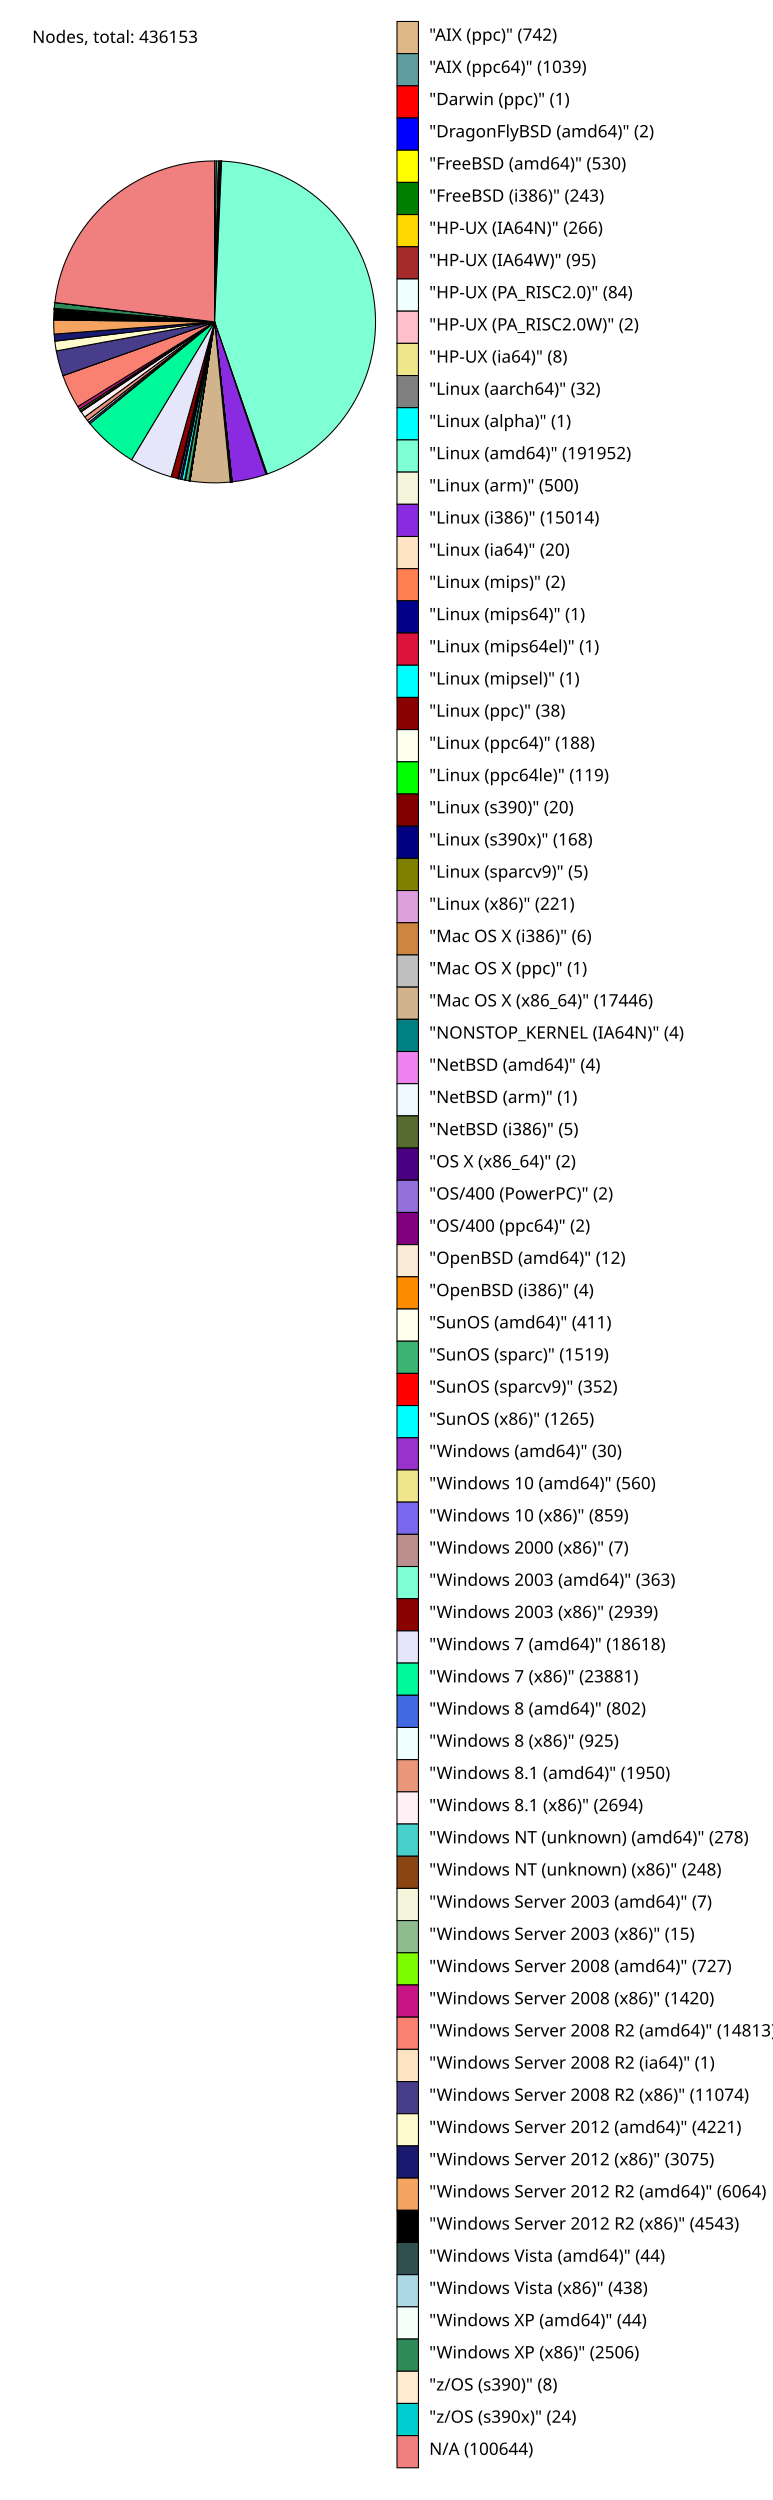
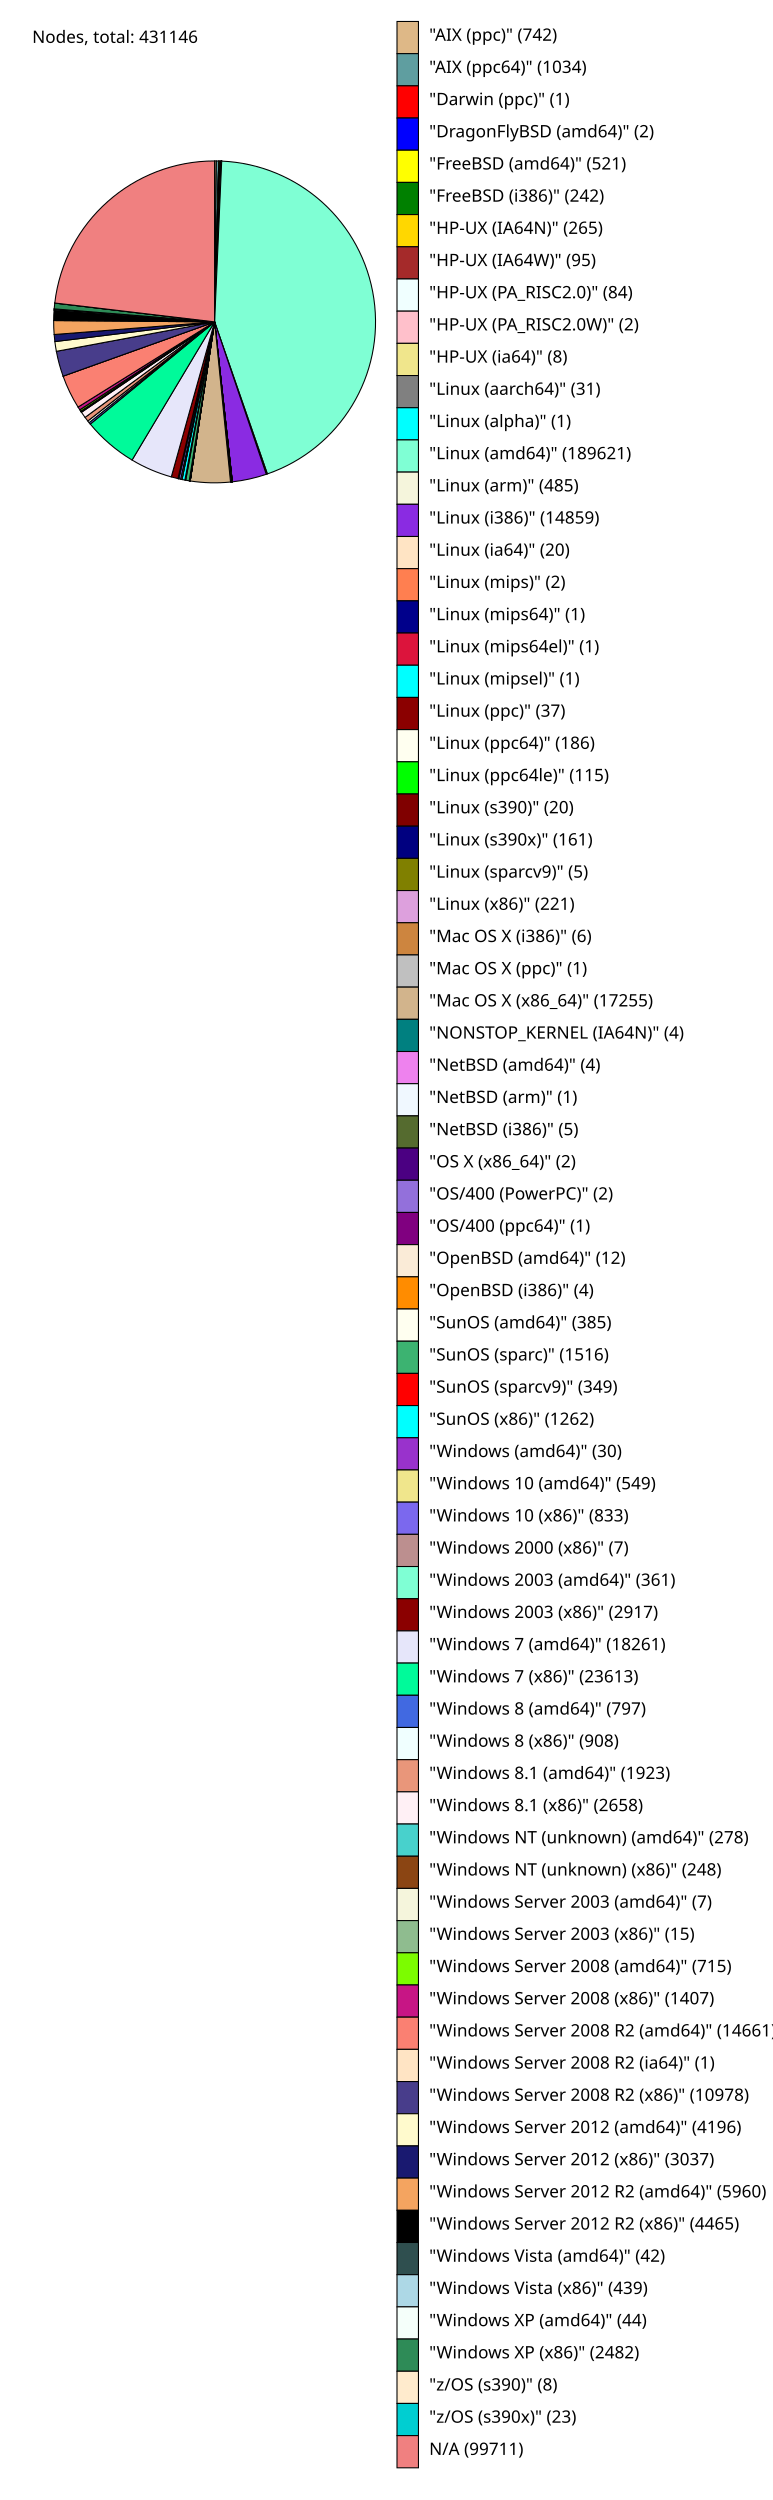
<svg xmlns="http://www.w3.org/2000/svg" version="1.1" preserveAspectRatio="xMidYMid meet" viewBox="0 0 720 2330">
-   <text x="30" y="40" font-family="sans-serif" font-size="16">Nodes, total: 436153</text>
-   <path d="M 200,300 L 200.0,150.0 A 150,150 0 0 1 201.603,150.009 Z" fill="BurlyWood" stroke="black" stroke-width="1" />
+   <text x="30" y="40" font-family="sans-serif" font-size="16">Nodes, total: 431146</text>
+   <path d="M 200,300 L 200.0,150.0 A 150,150 0 0 1 201.622,150.009 Z" fill="BurlyWood" stroke="black" stroke-width="1" />
  <rect x="370" y="20" width="20" height="30" fill="BurlyWood" stroke="black" stroke-width="1" />
  <text x="400" y="38" font-family="sans-serif" font-size="16">"AIX (ppc)" (742)</text>
-   <path d="M 200,300 L 201.603,150.009 A 150,150 0 0 1 203.848,150.049 Z" fill="CadetBlue" stroke="black" stroke-width="1" />
+   <path d="M 200,300 L 201.622,150.009 A 150,150 0 0 1 203.882,150.05 Z" fill="CadetBlue" stroke="black" stroke-width="1" />
  <rect x="370" y="50" width="20" height="30" fill="CadetBlue" stroke="black" stroke-width="1" />
-   <text x="400" y="68" font-family="sans-serif" font-size="16">"AIX (ppc64)" (1039)</text>
-   <path d="M 200,300 L 203.848,150.049 A 150,150 0 0 1 203.85,150.049 Z" fill="red" stroke="black" stroke-width="1" />
+   <text x="400" y="68" font-family="sans-serif" font-size="16">"AIX (ppc64)" (1034)</text>
+   <path d="M 200,300 L 203.882,150.05 A 150,150 0 0 1 203.884,150.05 Z" fill="red" stroke="black" stroke-width="1" />
  <rect x="370" y="80" width="20" height="30" fill="red" stroke="black" stroke-width="1" />
  <text x="400" y="98" font-family="sans-serif" font-size="16">"Darwin (ppc)" (1)</text>
-   <path d="M 200,300 L 203.85,150.049 A 150,150 0 0 1 203.855,150.05 Z" fill="blue" stroke="black" stroke-width="1" />
+   <path d="M 200,300 L 203.884,150.05 A 150,150 0 0 1 203.888,150.05 Z" fill="blue" stroke="black" stroke-width="1" />
  <rect x="370" y="110" width="20" height="30" fill="blue" stroke="black" stroke-width="1" />
  <text x="400" y="128" font-family="sans-serif" font-size="16">"DragonFlyBSD (amd64)" (2)</text>
-   <path d="M 200,300 L 203.855,150.05 A 150,150 0 0 1 204.999,150.083 Z" fill="yellow" stroke="black" stroke-width="1" />
+   <path d="M 200,300 L 203.888,150.05 A 150,150 0 0 1 205.027,150.084 Z" fill="yellow" stroke="black" stroke-width="1" />
  <rect x="370" y="140" width="20" height="30" fill="yellow" stroke="black" stroke-width="1" />
-   <text x="400" y="158" font-family="sans-serif" font-size="16">"FreeBSD (amd64)" (530)</text>
-   <path d="M 200,300 L 204.999,150.083 A 150,150 0 0 1 205.524,150.102 Z" fill="green" stroke="black" stroke-width="1" />
+   <text x="400" y="158" font-family="sans-serif" font-size="16">"FreeBSD (amd64)" (521)</text>
+   <path d="M 200,300 L 205.027,150.084 A 150,150 0 0 1 205.555,150.103 Z" fill="green" stroke="black" stroke-width="1" />
  <rect x="370" y="170" width="20" height="30" fill="green" stroke="black" stroke-width="1" />
-   <text x="400" y="188" font-family="sans-serif" font-size="16">"FreeBSD (i386)" (243)</text>
-   <path d="M 200,300 L 205.524,150.102 A 150,150 0 0 1 206.099,150.124 Z" fill="gold" stroke="black" stroke-width="1" />
+   <text x="400" y="188" font-family="sans-serif" font-size="16">"FreeBSD (i386)" (242)</text>
+   <path d="M 200,300 L 205.555,150.103 A 150,150 0 0 1 206.134,150.125 Z" fill="gold" stroke="black" stroke-width="1" />
  <rect x="370" y="200" width="20" height="30" fill="gold" stroke="black" stroke-width="1" />
-   <text x="400" y="218" font-family="sans-serif" font-size="16">"HP-UX (IA64N)" (266)</text>
-   <path d="M 200,300 L 206.099,150.124 A 150,150 0 0 1 206.304,150.133 Z" fill="brown" stroke="black" stroke-width="1" />
+   <text x="400" y="218" font-family="sans-serif" font-size="16">"HP-UX (IA64N)" (265)</text>
+   <path d="M 200,300 L 206.134,150.125 A 150,150 0 0 1 206.342,150.134 Z" fill="brown" stroke="black" stroke-width="1" />
  <rect x="370" y="230" width="20" height="30" fill="brown" stroke="black" stroke-width="1" />
  <text x="400" y="248" font-family="sans-serif" font-size="16">"HP-UX (IA64W)" (95)</text>
-   <path d="M 200,300 L 206.304,150.133 A 150,150 0 0 1 206.485,150.14 Z" fill="Azure" stroke="black" stroke-width="1" />
+   <path d="M 200,300 L 206.342,150.134 A 150,150 0 0 1 206.525,150.142 Z" fill="Azure" stroke="black" stroke-width="1" />
  <rect x="370" y="260" width="20" height="30" fill="Azure" stroke="black" stroke-width="1" />
  <text x="400" y="278" font-family="sans-serif" font-size="16">"HP-UX (PA_RISC2.0)" (84)</text>
-   <path d="M 200,300 L 206.485,150.14 A 150,150 0 0 1 206.489,150.14 Z" fill="pink" stroke="black" stroke-width="1" />
+   <path d="M 200,300 L 206.525,150.142 A 150,150 0 0 1 206.53,150.142 Z" fill="pink" stroke="black" stroke-width="1" />
  <rect x="370" y="290" width="20" height="30" fill="pink" stroke="black" stroke-width="1" />
  <text x="400" y="308" font-family="sans-serif" font-size="16">"HP-UX (PA_RISC2.0W)" (2)</text>
-   <path d="M 200,300 L 206.489,150.14 A 150,150 0 0 1 206.507,150.141 Z" fill="khaki" stroke="black" stroke-width="1" />
+   <path d="M 200,300 L 206.53,150.142 A 150,150 0 0 1 206.547,150.143 Z" fill="khaki" stroke="black" stroke-width="1" />
  <rect x="370" y="320" width="20" height="30" fill="khaki" stroke="black" stroke-width="1" />
  <text x="400" y="338" font-family="sans-serif" font-size="16">"HP-UX (ia64)" (8)</text>
-   <path d="M 200,300 L 206.507,150.141 A 150,150 0 0 1 206.576,150.144 Z" fill="gray" stroke="black" stroke-width="1" />
+   <path d="M 200,300 L 206.547,150.143 A 150,150 0 0 1 206.615,150.146 Z" fill="gray" stroke="black" stroke-width="1" />
  <rect x="370" y="350" width="20" height="30" fill="gray" stroke="black" stroke-width="1" />
-   <text x="400" y="368" font-family="sans-serif" font-size="16">"Linux (aarch64)" (32)</text>
-   <path d="M 200,300 L 206.576,150.144 A 150,150 0 0 1 206.578,150.144 Z" fill="Aqua" stroke="black" stroke-width="1" />
+   <text x="400" y="368" font-family="sans-serif" font-size="16">"Linux (aarch64)" (31)</text>
+   <path d="M 200,300 L 206.615,150.146 A 150,150 0 0 1 206.617,150.146 Z" fill="Aqua" stroke="black" stroke-width="1" />
  <rect x="370" y="380" width="20" height="30" fill="Aqua" stroke="black" stroke-width="1" />
  <text x="400" y="398" font-family="sans-serif" font-size="16">"Linux (alpha)" (1)</text>
-   <path d="M 200,300 L 206.578,150.144 A 150,150 0 0 1 248.958,441.785 Z" fill="Aquamarine" stroke="black" stroke-width="1" />
+   <path d="M 200,300 L 206.617,150.146 A 150,150 0 0 1 249.185,441.707 Z" fill="Aquamarine" stroke="black" stroke-width="1" />
  <rect x="370" y="410" width="20" height="30" fill="Aquamarine" stroke="black" stroke-width="1" />
-   <text x="400" y="428" font-family="sans-serif" font-size="16">"Linux (amd64)" (191952)</text>
-   <path d="M 200,300 L 248.958,441.785 A 150,150 0 0 1 247.936,442.134 Z" fill="beige" stroke="black" stroke-width="1" />
+   <text x="400" y="428" font-family="sans-serif" font-size="16">"Linux (amd64)" (189621)</text>
+   <path d="M 200,300 L 249.185,441.707 A 150,150 0 0 1 248.182,442.051 Z" fill="beige" stroke="black" stroke-width="1" />
  <rect x="370" y="440" width="20" height="30" fill="beige" stroke="black" stroke-width="1" />
-   <text x="400" y="458" font-family="sans-serif" font-size="16">"Linux (arm)" (500)</text>
-   <path d="M 200,300 L 247.936,442.134 A 150,150 0 0 1 216.316,449.11 Z" fill="blueviolet" stroke="black" stroke-width="1" />
+   <text x="400" y="458" font-family="sans-serif" font-size="16">"Linux (arm)" (485)</text>
+   <path d="M 200,300 L 248.182,442.051 A 150,150 0 0 1 216.536,449.086 Z" fill="blueviolet" stroke="black" stroke-width="1" />
  <rect x="370" y="470" width="20" height="30" fill="blueviolet" stroke="black" stroke-width="1" />
-   <text x="400" y="488" font-family="sans-serif" font-size="16">"Linux (i386)" (15014)</text>
-   <path d="M 200,300 L 216.316,449.11 A 150,150 0 0 1 216.273,449.115 Z" fill="Bisque" stroke="black" stroke-width="1" />
+   <text x="400" y="488" font-family="sans-serif" font-size="16">"Linux (i386)" (14859)</text>
+   <path d="M 200,300 L 216.536,449.086 A 150,150 0 0 1 216.493,449.091 Z" fill="Bisque" stroke="black" stroke-width="1" />
  <rect x="370" y="500" width="20" height="30" fill="Bisque" stroke="black" stroke-width="1" />
  <text x="400" y="518" font-family="sans-serif" font-size="16">"Linux (ia64)" (20)</text>
-   <path d="M 200,300 L 216.273,449.115 A 150,150 0 0 1 216.269,449.115 Z" fill="coral" stroke="black" stroke-width="1" />
+   <path d="M 200,300 L 216.493,449.091 A 150,150 0 0 1 216.488,449.091 Z" fill="coral" stroke="black" stroke-width="1" />
  <rect x="370" y="530" width="20" height="30" fill="coral" stroke="black" stroke-width="1" />
  <text x="400" y="548" font-family="sans-serif" font-size="16">"Linux (mips)" (2)</text>
-   <path d="M 200,300 L 216.269,449.115 A 150,150 0 0 1 216.266,449.115 Z" fill="darkblue" stroke="black" stroke-width="1" />
+   <path d="M 200,300 L 216.488,449.091 A 150,150 0 0 1 216.486,449.091 Z" fill="darkblue" stroke="black" stroke-width="1" />
  <rect x="370" y="560" width="20" height="30" fill="darkblue" stroke="black" stroke-width="1" />
  <text x="400" y="578" font-family="sans-serif" font-size="16">"Linux (mips64)" (1)</text>
-   <path d="M 200,300 L 216.266,449.115 A 150,150 0 0 1 216.264,449.116 Z" fill="crimson" stroke="black" stroke-width="1" />
+   <path d="M 200,300 L 216.486,449.091 A 150,150 0 0 1 216.484,449.092 Z" fill="crimson" stroke="black" stroke-width="1" />
  <rect x="370" y="590" width="20" height="30" fill="crimson" stroke="black" stroke-width="1" />
  <text x="400" y="608" font-family="sans-serif" font-size="16">"Linux (mips64el)" (1)</text>
-   <path d="M 200,300 L 216.264,449.116 A 150,150 0 0 1 216.262,449.116 Z" fill="cyan" stroke="black" stroke-width="1" />
+   <path d="M 200,300 L 216.484,449.092 A 150,150 0 0 1 216.482,449.092 Z" fill="cyan" stroke="black" stroke-width="1" />
  <rect x="370" y="620" width="20" height="30" fill="cyan" stroke="black" stroke-width="1" />
  <text x="400" y="638" font-family="sans-serif" font-size="16">"Linux (mipsel)" (1)</text>
-   <path d="M 200,300 L 216.262,449.116 A 150,150 0 0 1 216.181,449.125 Z" fill="darkred" stroke="black" stroke-width="1" />
+   <path d="M 200,300 L 216.482,449.092 A 150,150 0 0 1 216.401,449.101 Z" fill="darkred" stroke="black" stroke-width="1" />
  <rect x="370" y="650" width="20" height="30" fill="darkred" stroke="black" stroke-width="1" />
-   <text x="400" y="668" font-family="sans-serif" font-size="16">"Linux (ppc)" (38)</text>
-   <path d="M 200,300 L 216.181,449.125 A 150,150 0 0 1 215.777,449.168 Z" fill="ivory" stroke="black" stroke-width="1" />
+   <text x="400" y="668" font-family="sans-serif" font-size="16">"Linux (ppc)" (37)</text>
+   <path d="M 200,300 L 216.401,449.101 A 150,150 0 0 1 215.997,449.145 Z" fill="ivory" stroke="black" stroke-width="1" />
  <rect x="370" y="680" width="20" height="30" fill="ivory" stroke="black" stroke-width="1" />
-   <text x="400" y="698" font-family="sans-serif" font-size="16">"Linux (ppc64)" (188)</text>
-   <path d="M 200,300 L 215.777,449.168 A 150,150 0 0 1 215.521,449.195 Z" fill="lime" stroke="black" stroke-width="1" />
+   <text x="400" y="698" font-family="sans-serif" font-size="16">"Linux (ppc64)" (186)</text>
+   <path d="M 200,300 L 215.997,449.145 A 150,150 0 0 1 215.747,449.171 Z" fill="lime" stroke="black" stroke-width="1" />
  <rect x="370" y="710" width="20" height="30" fill="lime" stroke="black" stroke-width="1" />
-   <text x="400" y="728" font-family="sans-serif" font-size="16">"Linux (ppc64le)" (119)</text>
-   <path d="M 200,300 L 215.521,449.195 A 150,150 0 0 1 215.478,449.199 Z" fill="maroon" stroke="black" stroke-width="1" />
+   <text x="400" y="728" font-family="sans-serif" font-size="16">"Linux (ppc64le)" (115)</text>
+   <path d="M 200,300 L 215.747,449.171 A 150,150 0 0 1 215.704,449.176 Z" fill="maroon" stroke="black" stroke-width="1" />
  <rect x="370" y="740" width="20" height="30" fill="maroon" stroke="black" stroke-width="1" />
  <text x="400" y="758" font-family="sans-serif" font-size="16">"Linux (s390)" (20)</text>
-   <path d="M 200,300 L 215.478,449.199 A 150,150 0 0 1 215.117,449.236 Z" fill="navy" stroke="black" stroke-width="1" />
+   <path d="M 200,300 L 215.704,449.176 A 150,150 0 0 1 215.354,449.212 Z" fill="navy" stroke="black" stroke-width="1" />
  <rect x="370" y="770" width="20" height="30" fill="navy" stroke="black" stroke-width="1" />
-   <text x="400" y="788" font-family="sans-serif" font-size="16">"Linux (s390x)" (168)</text>
-   <path d="M 200,300 L 215.117,449.236 A 150,150 0 0 1 215.106,449.237 Z" fill="olive" stroke="black" stroke-width="1" />
+   <text x="400" y="788" font-family="sans-serif" font-size="16">"Linux (s390x)" (161)</text>
+   <path d="M 200,300 L 215.354,449.212 A 150,150 0 0 1 215.343,449.213 Z" fill="olive" stroke="black" stroke-width="1" />
  <rect x="370" y="800" width="20" height="30" fill="olive" stroke="black" stroke-width="1" />
  <text x="400" y="818" font-family="sans-serif" font-size="16">"Linux (sparcv9)" (5)</text>
-   <path d="M 200,300 L 215.106,449.237 A 150,150 0 0 1 214.631,449.285 Z" fill="plum" stroke="black" stroke-width="1" />
+   <path d="M 200,300 L 215.343,449.213 A 150,150 0 0 1 214.862,449.262 Z" fill="plum" stroke="black" stroke-width="1" />
  <rect x="370" y="830" width="20" height="30" fill="plum" stroke="black" stroke-width="1" />
  <text x="400" y="848" font-family="sans-serif" font-size="16">"Linux (x86)" (221)</text>
-   <path d="M 200,300 L 214.631,449.285 A 150,150 0 0 1 214.618,449.286 Z" fill="peru" stroke="black" stroke-width="1" />
+   <path d="M 200,300 L 214.862,449.262 A 150,150 0 0 1 214.849,449.263 Z" fill="peru" stroke="black" stroke-width="1" />
  <rect x="370" y="860" width="20" height="30" fill="peru" stroke="black" stroke-width="1" />
  <text x="400" y="878" font-family="sans-serif" font-size="16">"Mac OS X (i386)" (6)</text>
-   <path d="M 200,300 L 214.618,449.286 A 150,150 0 0 1 214.616,449.286 Z" fill="silver" stroke="black" stroke-width="1" />
+   <path d="M 200,300 L 214.849,449.263 A 150,150 0 0 1 214.847,449.263 Z" fill="silver" stroke="black" stroke-width="1" />
  <rect x="370" y="890" width="20" height="30" fill="silver" stroke="black" stroke-width="1" />
  <text x="400" y="908" font-family="sans-serif" font-size="16">"Mac OS X (ppc)" (1)</text>
-   <path d="M 200,300 L 214.616,449.286 A 150,150 0 0 1 177.031,448.231 Z" fill="tan" stroke="black" stroke-width="1" />
+   <path d="M 200,300 L 214.847,449.263 A 150,150 0 0 1 177.24,448.263 Z" fill="tan" stroke="black" stroke-width="1" />
  <rect x="370" y="920" width="20" height="30" fill="tan" stroke="black" stroke-width="1" />
-   <text x="400" y="938" font-family="sans-serif" font-size="16">"Mac OS X (x86_64)" (17446)</text>
-   <path d="M 200,300 L 177.031,448.231 A 150,150 0 0 1 177.022,448.23 Z" fill="teal" stroke="black" stroke-width="1" />
+   <text x="400" y="938" font-family="sans-serif" font-size="16">"Mac OS X (x86_64)" (17255)</text>
+   <path d="M 200,300 L 177.24,448.263 A 150,150 0 0 1 177.232,448.262 Z" fill="teal" stroke="black" stroke-width="1" />
  <rect x="370" y="950" width="20" height="30" fill="teal" stroke="black" stroke-width="1" />
  <text x="400" y="968" font-family="sans-serif" font-size="16">"NONSTOP_KERNEL (IA64N)" (4)</text>
-   <path d="M 200,300 L 177.022,448.23 A 150,150 0 0 1 177.014,448.228 Z" fill="violet" stroke="black" stroke-width="1" />
+   <path d="M 200,300 L 177.232,448.262 A 150,150 0 0 1 177.223,448.261 Z" fill="violet" stroke="black" stroke-width="1" />
  <rect x="370" y="980" width="20" height="30" fill="violet" stroke="black" stroke-width="1" />
  <text x="400" y="998" font-family="sans-serif" font-size="16">"NetBSD (amd64)" (4)</text>
-   <path d="M 200,300 L 177.014,448.228 A 150,150 0 0 1 177.012,448.228 Z" fill="AliceBlue" stroke="black" stroke-width="1" />
+   <path d="M 200,300 L 177.223,448.261 A 150,150 0 0 1 177.221,448.26 Z" fill="AliceBlue" stroke="black" stroke-width="1" />
  <rect x="370" y="1010" width="20" height="30" fill="AliceBlue" stroke="black" stroke-width="1" />
  <text x="400" y="1028" font-family="sans-serif" font-size="16">"NetBSD (arm)" (1)</text>
-   <path d="M 200,300 L 177.012,448.228 A 150,150 0 0 1 177.001,448.226 Z" fill="DarkOliveGreen" stroke="black" stroke-width="1" />
+   <path d="M 200,300 L 177.221,448.26 A 150,150 0 0 1 177.21,448.259 Z" fill="DarkOliveGreen" stroke="black" stroke-width="1" />
  <rect x="370" y="1040" width="20" height="30" fill="DarkOliveGreen" stroke="black" stroke-width="1" />
  <text x="400" y="1058" font-family="sans-serif" font-size="16">"NetBSD (i386)" (5)</text>
-   <path d="M 200,300 L 177.001,448.226 A 150,150 0 0 1 176.997,448.226 Z" fill="Indigo" stroke="black" stroke-width="1" />
+   <path d="M 200,300 L 177.21,448.259 A 150,150 0 0 1 177.206,448.258 Z" fill="Indigo" stroke="black" stroke-width="1" />
  <rect x="370" y="1070" width="20" height="30" fill="Indigo" stroke="black" stroke-width="1" />
  <text x="400" y="1088" font-family="sans-serif" font-size="16">"OS X (x86_64)" (2)</text>
-   <path d="M 200,300 L 176.997,448.226 A 150,150 0 0 1 176.992,448.225 Z" fill="MediumPurple" stroke="black" stroke-width="1" />
+   <path d="M 200,300 L 177.206,448.258 A 150,150 0 0 1 177.201,448.257 Z" fill="MediumPurple" stroke="black" stroke-width="1" />
  <rect x="370" y="1100" width="20" height="30" fill="MediumPurple" stroke="black" stroke-width="1" />
  <text x="400" y="1118" font-family="sans-serif" font-size="16">"OS/400 (PowerPC)" (2)</text>
-   <path d="M 200,300 L 176.992,448.225 A 150,150 0 0 1 176.988,448.224 Z" fill="Purple" stroke="black" stroke-width="1" />
+   <path d="M 200,300 L 177.201,448.257 A 150,150 0 0 1 177.199,448.257 Z" fill="Purple" stroke="black" stroke-width="1" />
  <rect x="370" y="1130" width="20" height="30" fill="Purple" stroke="black" stroke-width="1" />
-   <text x="400" y="1148" font-family="sans-serif" font-size="16">"OS/400 (ppc64)" (2)</text>
-   <path d="M 200,300 L 176.988,448.224 A 150,150 0 0 1 176.962,448.22 Z" fill="AntiqueWhite" stroke="black" stroke-width="1" />
+   <text x="400" y="1148" font-family="sans-serif" font-size="16">"OS/400 (ppc64)" (1)</text>
+   <path d="M 200,300 L 177.199,448.257 A 150,150 0 0 1 177.173,448.253 Z" fill="AntiqueWhite" stroke="black" stroke-width="1" />
  <rect x="370" y="1160" width="20" height="30" fill="AntiqueWhite" stroke="black" stroke-width="1" />
  <text x="400" y="1178" font-family="sans-serif" font-size="16">"OpenBSD (amd64)" (12)</text>
-   <path d="M 200,300 L 176.962,448.22 A 150,150 0 0 1 176.954,448.219 Z" fill="DarkOrange" stroke="black" stroke-width="1" />
+   <path d="M 200,300 L 177.173,448.253 A 150,150 0 0 1 177.165,448.252 Z" fill="DarkOrange" stroke="black" stroke-width="1" />
  <rect x="370" y="1190" width="20" height="30" fill="DarkOrange" stroke="black" stroke-width="1" />
  <text x="400" y="1208" font-family="sans-serif" font-size="16">"OpenBSD (i386)" (4)</text>
-   <path d="M 200,300 L 176.954,448.219 A 150,150 0 0 1 176.077,448.08 Z" fill="Ivory" stroke="black" stroke-width="1" />
+   <path d="M 200,300 L 177.165,448.252 A 150,150 0 0 1 176.333,448.121 Z" fill="Ivory" stroke="black" stroke-width="1" />
  <rect x="370" y="1220" width="20" height="30" fill="Ivory" stroke="black" stroke-width="1" />
-   <text x="400" y="1238" font-family="sans-serif" font-size="16">"SunOS (amd64)" (411)</text>
-   <path d="M 200,300 L 176.077,448.08 A 150,150 0 0 1 172.842,447.521 Z" fill="MediumSeaGreen" stroke="black" stroke-width="1" />
+   <text x="400" y="1238" font-family="sans-serif" font-size="16">"SunOS (amd64)" (385)</text>
+   <path d="M 200,300 L 176.333,448.121 A 150,150 0 0 1 173.067,447.562 Z" fill="MediumSeaGreen" stroke="black" stroke-width="1" />
  <rect x="370" y="1250" width="20" height="30" fill="MediumSeaGreen" stroke="black" stroke-width="1" />
-   <text x="400" y="1268" font-family="sans-serif" font-size="16">"SunOS (sparc)" (1519)</text>
-   <path d="M 200,300 L 172.842,447.521 A 150,150 0 0 1 172.095,447.381 Z" fill="Red" stroke="black" stroke-width="1" />
+   <text x="400" y="1268" font-family="sans-serif" font-size="16">"SunOS (sparc)" (1516)</text>
+   <path d="M 200,300 L 173.067,447.562 A 150,150 0 0 1 172.317,447.423 Z" fill="Red" stroke="black" stroke-width="1" />
  <rect x="370" y="1280" width="20" height="30" fill="Red" stroke="black" stroke-width="1" />
-   <text x="400" y="1298" font-family="sans-serif" font-size="16">"SunOS (sparcv9)" (352)</text>
-   <path d="M 200,300 L 172.095,447.381 A 150,150 0 0 1 169.414,446.848 Z" fill="Aqua" stroke="black" stroke-width="1" />
+   <text x="400" y="1298" font-family="sans-serif" font-size="16">"SunOS (sparcv9)" (349)</text>
+   <path d="M 200,300 L 172.317,447.423 A 150,150 0 0 1 169.61,446.889 Z" fill="Aqua" stroke="black" stroke-width="1" />
  <rect x="370" y="1310" width="20" height="30" fill="Aqua" stroke="black" stroke-width="1" />
-   <text x="400" y="1328" font-family="sans-serif" font-size="16">"SunOS (x86)" (1265)</text>
-   <path d="M 200,300 L 169.414,446.848 A 150,150 0 0 1 169.35,446.835 Z" fill="DarkOrchid" stroke="black" stroke-width="1" />
+   <text x="400" y="1328" font-family="sans-serif" font-size="16">"SunOS (x86)" (1262)</text>
+   <path d="M 200,300 L 169.61,446.889 A 150,150 0 0 1 169.546,446.876 Z" fill="DarkOrchid" stroke="black" stroke-width="1" />
  <rect x="370" y="1340" width="20" height="30" fill="DarkOrchid" stroke="black" stroke-width="1" />
  <text x="400" y="1358" font-family="sans-serif" font-size="16">"Windows (amd64)" (30)</text>
-   <path d="M 200,300 L 169.35,446.835 A 150,150 0 0 1 168.167,446.583 Z" fill="Khaki" stroke="black" stroke-width="1" />
+   <path d="M 200,300 L 169.546,446.876 A 150,150 0 0 1 168.372,446.628 Z" fill="Khaki" stroke="black" stroke-width="1" />
  <rect x="370" y="1370" width="20" height="30" fill="Khaki" stroke="black" stroke-width="1" />
-   <text x="400" y="1388" font-family="sans-serif" font-size="16">"Windows 10 (amd64)" (560)</text>
-   <path d="M 200,300 L 168.167,446.583 A 150,150 0 0 1 166.355,446.178 Z" fill="MediumSlateBlue" stroke="black" stroke-width="1" />
+   <text x="400" y="1388" font-family="sans-serif" font-size="16">"Windows 10 (amd64)" (549)</text>
+   <path d="M 200,300 L 168.372,446.628 A 150,150 0 0 1 166.594,446.233 Z" fill="MediumSlateBlue" stroke="black" stroke-width="1" />
  <rect x="370" y="1400" width="20" height="30" fill="MediumSlateBlue" stroke="black" stroke-width="1" />
-   <text x="400" y="1418" font-family="sans-serif" font-size="16">"Windows 10 (x86)" (859)</text>
-   <path d="M 200,300 L 166.355,446.178 A 150,150 0 0 1 166.34,446.175 Z" fill="RosyBrown" stroke="black" stroke-width="1" />
+   <text x="400" y="1418" font-family="sans-serif" font-size="16">"Windows 10 (x86)" (833)</text>
+   <path d="M 200,300 L 166.594,446.233 A 150,150 0 0 1 166.579,446.229 Z" fill="RosyBrown" stroke="black" stroke-width="1" />
  <rect x="370" y="1430" width="20" height="30" fill="RosyBrown" stroke="black" stroke-width="1" />
  <text x="400" y="1448" font-family="sans-serif" font-size="16">"Windows 2000 (x86)" (7)</text>
-   <path d="M 200,300 L 166.34,446.175 A 150,150 0 0 1 165.577,445.997 Z" fill="AquaMarine" stroke="black" stroke-width="1" />
+   <path d="M 200,300 L 166.579,446.229 A 150,150 0 0 1 165.811,446.052 Z" fill="AquaMarine" stroke="black" stroke-width="1" />
  <rect x="370" y="1460" width="20" height="30" fill="AquaMarine" stroke="black" stroke-width="1" />
-   <text x="400" y="1478" font-family="sans-serif" font-size="16">"Windows 2003 (amd64)" (363)</text>
-   <path d="M 200,300 L 165.577,445.997 A 150,150 0 0 1 159.428,444.409 Z" fill="DarkRed" stroke="black" stroke-width="1" />
+   <text x="400" y="1478" font-family="sans-serif" font-size="16">"Windows 2003 (amd64)" (361)</text>
+   <path d="M 200,300 L 165.811,446.052 A 150,150 0 0 1 159.635,444.467 Z" fill="DarkRed" stroke="black" stroke-width="1" />
  <rect x="370" y="1490" width="20" height="30" fill="DarkRed" stroke="black" stroke-width="1" />
-   <text x="400" y="1508" font-family="sans-serif" font-size="16">"Windows 2003 (x86)" (2939)</text>
-   <path d="M 200,300 L 159.428,444.409 A 150,150 0 0 1 122.609,428.494 Z" fill="Lavender" stroke="black" stroke-width="1" />
+   <text x="400" y="1508" font-family="sans-serif" font-size="16">"Windows 2003 (x86)" (2917)</text>
+   <path d="M 200,300 L 159.635,444.467 A 150,150 0 0 1 123.062,428.765 Z" fill="Lavender" stroke="black" stroke-width="1" />
  <rect x="370" y="1520" width="20" height="30" fill="Lavender" stroke="black" stroke-width="1" />
-   <text x="400" y="1538" font-family="sans-serif" font-size="16">"Windows 7 (amd64)" (18618)</text>
-   <path d="M 200,300 L 122.609,428.494 A 150,150 0 0 1 83.806,394.862 Z" fill="MediumSpringGreen" stroke="black" stroke-width="1" />
+   <text x="400" y="1538" font-family="sans-serif" font-size="16">"Windows 7 (amd64)" (18261)</text>
+   <path d="M 200,300 L 123.062,428.765 A 150,150 0 0 1 84.132,395.26 Z" fill="MediumSpringGreen" stroke="black" stroke-width="1" />
  <rect x="370" y="1550" width="20" height="30" fill="MediumSpringGreen" stroke="black" stroke-width="1" />
-   <text x="400" y="1568" font-family="sans-serif" font-size="16">"Windows 7 (x86)" (23881)</text>
-   <path d="M 200,300 L 83.806,394.862 A 150,150 0 0 1 82.717,393.513 Z" fill="RoyalBlue" stroke="black" stroke-width="1" />
+   <text x="400" y="1568" font-family="sans-serif" font-size="16">"Windows 7 (x86)" (23613)</text>
+   <path d="M 200,300 L 84.132,395.26 A 150,150 0 0 1 83.033,393.908 Z" fill="RoyalBlue" stroke="black" stroke-width="1" />
  <rect x="370" y="1580" width="20" height="30" fill="RoyalBlue" stroke="black" stroke-width="1" />
-   <text x="400" y="1598" font-family="sans-serif" font-size="16">"Windows 8 (amd64)" (802)</text>
-   <path d="M 200,300 L 82.717,393.513 A 150,150 0 0 1 81.482,391.942 Z" fill="Azure" stroke="black" stroke-width="1" />
+   <text x="400" y="1598" font-family="sans-serif" font-size="16">"Windows 8 (amd64)" (797)</text>
+   <path d="M 200,300 L 83.033,393.908 A 150,150 0 0 1 81.801,392.352 Z" fill="Azure" stroke="black" stroke-width="1" />
  <rect x="370" y="1610" width="20" height="30" fill="Azure" stroke="black" stroke-width="1" />
-   <text x="400" y="1628" font-family="sans-serif" font-size="16">"Windows 8 (x86)" (925)</text>
-   <path d="M 200,300 L 81.482,391.942 A 150,150 0 0 1 78.946,388.577 Z" fill="DarkSalmon" stroke="black" stroke-width="1" />
+   <text x="400" y="1628" font-family="sans-serif" font-size="16">"Windows 8 (x86)" (908)</text>
+   <path d="M 200,300 L 81.801,392.352 A 150,150 0 0 1 79.259,389.004 Z" fill="DarkSalmon" stroke="black" stroke-width="1" />
  <rect x="370" y="1640" width="20" height="30" fill="DarkSalmon" stroke="black" stroke-width="1" />
-   <text x="400" y="1658" font-family="sans-serif" font-size="16">"Windows 8.1 (amd64)" (1950)</text>
-   <path d="M 200,300 L 78.946,388.577 A 150,150 0 0 1 75.6,383.814 Z" fill="LavenderBlush" stroke="black" stroke-width="1" />
+   <text x="400" y="1658" font-family="sans-serif" font-size="16">"Windows 8.1 (amd64)" (1923)</text>
+   <path d="M 200,300 L 79.259,389.004 A 150,150 0 0 1 75.903,384.261 Z" fill="LavenderBlush" stroke="black" stroke-width="1" />
  <rect x="370" y="1670" width="20" height="30" fill="LavenderBlush" stroke="black" stroke-width="1" />
-   <text x="400" y="1688" font-family="sans-serif" font-size="16">"Windows 8.1 (x86)" (2694)</text>
-   <path d="M 200,300 L 75.6,383.814 A 150,150 0 0 1 75.266,383.315 Z" fill="MediumTurquoise" stroke="black" stroke-width="1" />
+   <text x="400" y="1688" font-family="sans-serif" font-size="16">"Windows 8.1 (x86)" (2658)</text>
+   <path d="M 200,300 L 75.903,384.261 A 150,150 0 0 1 75.563,383.758 Z" fill="MediumTurquoise" stroke="black" stroke-width="1" />
  <rect x="370" y="1700" width="20" height="30" fill="MediumTurquoise" stroke="black" stroke-width="1" />
  <text x="400" y="1718" font-family="sans-serif" font-size="16">"Windows NT (unknown) (amd64)" (278)</text>
-   <path d="M 200,300 L 75.266,383.315 A 150,150 0 0 1 74.969,382.869 Z" fill="SaddleBrown" stroke="black" stroke-width="1" />
+   <path d="M 200,300 L 75.563,383.758 A 150,150 0 0 1 75.261,383.307 Z" fill="SaddleBrown" stroke="black" stroke-width="1" />
  <rect x="370" y="1730" width="20" height="30" fill="SaddleBrown" stroke="black" stroke-width="1" />
  <text x="400" y="1748" font-family="sans-serif" font-size="16">"Windows NT (unknown) (x86)" (248)</text>
-   <path d="M 200,300 L 74.969,382.869 A 150,150 0 0 1 74.96,382.856 Z" fill="Beige" stroke="black" stroke-width="1" />
+   <path d="M 200,300 L 75.261,383.307 A 150,150 0 0 1 75.252,383.295 Z" fill="Beige" stroke="black" stroke-width="1" />
  <rect x="370" y="1760" width="20" height="30" fill="Beige" stroke="black" stroke-width="1" />
  <text x="400" y="1778" font-family="sans-serif" font-size="16">"Windows Server 2003 (amd64)" (7)</text>
-   <path d="M 200,300 L 74.96,382.856 A 150,150 0 0 1 74.943,382.829 Z" fill="DarkSeaGreen" stroke="black" stroke-width="1" />
+   <path d="M 200,300 L 75.252,383.295 A 150,150 0 0 1 75.234,383.267 Z" fill="DarkSeaGreen" stroke="black" stroke-width="1" />
  <rect x="370" y="1790" width="20" height="30" fill="DarkSeaGreen" stroke="black" stroke-width="1" />
  <text x="400" y="1808" font-family="sans-serif" font-size="16">"Windows Server 2003 (x86)" (15)</text>
-   <path d="M 200,300 L 74.943,382.829 A 150,150 0 0 1 74.082,381.515 Z" fill="LawnGreen" stroke="black" stroke-width="1" />
+   <path d="M 200,300 L 75.234,383.267 A 150,150 0 0 1 74.373,381.963 Z" fill="LawnGreen" stroke="black" stroke-width="1" />
  <rect x="370" y="1820" width="20" height="30" fill="LawnGreen" stroke="black" stroke-width="1" />
-   <text x="400" y="1838" font-family="sans-serif" font-size="16">"Windows Server 2008 (amd64)" (727)</text>
-   <path d="M 200,300 L 74.082,381.515 A 150,150 0 0 1 72.441,378.922 Z" fill="MediumVioletRed" stroke="black" stroke-width="1" />
+   <text x="400" y="1838" font-family="sans-serif" font-size="16">"Windows Server 2008 (amd64)" (715)</text>
+   <path d="M 200,300 L 74.373,381.963 A 150,150 0 0 1 72.719,379.37 Z" fill="MediumVioletRed" stroke="black" stroke-width="1" />
  <rect x="370" y="1850" width="20" height="30" fill="MediumVioletRed" stroke="black" stroke-width="1" />
-   <text x="400" y="1868" font-family="sans-serif" font-size="16">"Windows Server 2008 (x86)" (1420)</text>
-   <path d="M 200,300 L 72.441,378.922 A 150,150 0 0 1 58.62,350.117 Z" fill="Salmon" stroke="black" stroke-width="1" />
+   <text x="400" y="1868" font-family="sans-serif" font-size="16">"Windows Server 2008 (x86)" (1407)</text>
+   <path d="M 200,300 L 72.719,379.37 A 150,150 0 0 1 58.784,350.577 Z" fill="Salmon" stroke="black" stroke-width="1" />
  <rect x="370" y="1880" width="20" height="30" fill="Salmon" stroke="black" stroke-width="1" />
-   <text x="400" y="1898" font-family="sans-serif" font-size="16">"Windows Server 2008 R2 (amd64)" (14813)</text>
-   <path d="M 200,300 L 58.62,350.117 A 150,150 0 0 1 58.62,350.115 Z" fill="Bisque" stroke="black" stroke-width="1" />
+   <text x="400" y="1898" font-family="sans-serif" font-size="16">"Windows Server 2008 R2 (amd64)" (14661)</text>
+   <path d="M 200,300 L 58.784,350.577 A 150,150 0 0 1 58.783,350.575 Z" fill="Bisque" stroke="black" stroke-width="1" />
  <rect x="370" y="1910" width="20" height="30" fill="Bisque" stroke="black" stroke-width="1" />
  <text x="400" y="1928" font-family="sans-serif" font-size="16">"Windows Server 2008 R2 (ia64)" (1)</text>
-   <path d="M 200,300 L 58.62,350.115 A 150,150 0 0 1 52.454,327.02 Z" fill="DarkSlateBlue" stroke="black" stroke-width="1" />
+   <path d="M 200,300 L 58.783,350.575 A 150,150 0 0 1 52.53,327.433 Z" fill="DarkSlateBlue" stroke="black" stroke-width="1" />
  <rect x="370" y="1940" width="20" height="30" fill="DarkSlateBlue" stroke="black" stroke-width="1" />
-   <text x="400" y="1958" font-family="sans-serif" font-size="16">"Windows Server 2008 R2 (x86)" (11074)</text>
-   <path d="M 200,300 L 52.454,327.02 A 150,150 0 0 1 51.084,318.004 Z" fill="LemonChiffon" stroke="black" stroke-width="1" />
+   <text x="400" y="1958" font-family="sans-serif" font-size="16">"Windows Server 2008 R2 (x86)" (10978)</text>
+   <path d="M 200,300 L 52.53,327.433 A 150,150 0 0 1 51.129,318.37 Z" fill="LemonChiffon" stroke="black" stroke-width="1" />
  <rect x="370" y="1970" width="20" height="30" fill="LemonChiffon" stroke="black" stroke-width="1" />
-   <text x="400" y="1988" font-family="sans-serif" font-size="16">"Windows Server 2012 (amd64)" (4221)</text>
-   <path d="M 200,300 L 51.084,318.004 A 150,150 0 0 1 50.433,311.391 Z" fill="MidnightBlue" stroke="black" stroke-width="1" />
+   <text x="400" y="1988" font-family="sans-serif" font-size="16">"Windows Server 2012 (amd64)" (4196)</text>
+   <path d="M 200,300 L 51.129,318.37 A 150,150 0 0 1 50.462,311.765 Z" fill="MidnightBlue" stroke="black" stroke-width="1" />
  <rect x="370" y="2000" width="20" height="30" fill="MidnightBlue" stroke="black" stroke-width="1" />
-   <text x="400" y="2018" font-family="sans-serif" font-size="16">"Windows Server 2012 (x86)" (3075)</text>
-   <path d="M 200,300 L 50.433,311.391 A 150,150 0 0 1 50.01,298.299 Z" fill="SandyBrown" stroke="black" stroke-width="1" />
+   <text x="400" y="2018" font-family="sans-serif" font-size="16">"Windows Server 2012 (x86)" (3037)</text>
+   <path d="M 200,300 L 50.462,311.765 A 150,150 0 0 1 50.005,298.749 Z" fill="SandyBrown" stroke="black" stroke-width="1" />
  <rect x="370" y="2030" width="20" height="30" fill="SandyBrown" stroke="black" stroke-width="1" />
-   <text x="400" y="2048" font-family="sans-serif" font-size="16">"Windows Server 2012 R2 (amd64)" (6064)</text>
-   <path d="M 200,300 L 50.01,298.299 A 150,150 0 0 1 50.442,288.493 Z" fill="Black" stroke="black" stroke-width="1" />
+   <text x="400" y="2048" font-family="sans-serif" font-size="16">"Windows Server 2012 R2 (amd64)" (5960)</text>
+   <path d="M 200,300 L 50.005,298.749 A 150,150 0 0 1 50.404,288.998 Z" fill="Black" stroke="black" stroke-width="1" />
  <rect x="370" y="2060" width="20" height="30" fill="Black" stroke="black" stroke-width="1" />
-   <text x="400" y="2078" font-family="sans-serif" font-size="16">"Windows Server 2012 R2 (x86)" (4543)</text>
-   <path d="M 200,300 L 50.442,288.493 A 150,150 0 0 1 50.449,288.398 Z" fill="DarkSlateGray" stroke="black" stroke-width="1" />
+   <text x="400" y="2078" font-family="sans-serif" font-size="16">"Windows Server 2012 R2 (x86)" (4465)</text>
+   <path d="M 200,300 L 50.404,288.998 A 150,150 0 0 1 50.411,288.906 Z" fill="DarkSlateGray" stroke="black" stroke-width="1" />
  <rect x="370" y="2090" width="20" height="30" fill="DarkSlateGray" stroke="black" stroke-width="1" />
-   <text x="400" y="2108" font-family="sans-serif" font-size="16">"Windows Vista (amd64)" (44)</text>
-   <path d="M 200,300 L 50.449,288.398 A 150,150 0 0 1 50.526,287.455 Z" fill="LightBlue" stroke="black" stroke-width="1" />
+   <text x="400" y="2108" font-family="sans-serif" font-size="16">"Windows Vista (amd64)" (42)</text>
+   <path d="M 200,300 L 50.411,288.906 A 150,150 0 0 1 50.485,287.95 Z" fill="LightBlue" stroke="black" stroke-width="1" />
  <rect x="370" y="2120" width="20" height="30" fill="LightBlue" stroke="black" stroke-width="1" />
-   <text x="400" y="2138" font-family="sans-serif" font-size="16">"Windows Vista (x86)" (438)</text>
-   <path d="M 200,300 L 50.526,287.455 A 150,150 0 0 1 50.533,287.36 Z" fill="MintCream" stroke="black" stroke-width="1" />
+   <text x="400" y="2138" font-family="sans-serif" font-size="16">"Windows Vista (x86)" (439)</text>
+   <path d="M 200,300 L 50.485,287.95 A 150,150 0 0 1 50.493,287.854 Z" fill="MintCream" stroke="black" stroke-width="1" />
  <rect x="370" y="2150" width="20" height="30" fill="MintCream" stroke="black" stroke-width="1" />
  <text x="400" y="2168" font-family="sans-serif" font-size="16">"Windows XP (amd64)" (44)</text>
-   <path d="M 200,300 L 50.533,287.36 A 150,150 0 0 1 51.087,281.974 Z" fill="SeaGreen" stroke="black" stroke-width="1" />
+   <path d="M 200,300 L 50.493,287.854 A 150,150 0 0 1 51.03,282.455 Z" fill="SeaGreen" stroke="black" stroke-width="1" />
  <rect x="370" y="2180" width="20" height="30" fill="SeaGreen" stroke="black" stroke-width="1" />
-   <text x="400" y="2198" font-family="sans-serif" font-size="16">"Windows XP (x86)" (2506)</text>
-   <path d="M 200,300 L 51.087,281.974 A 150,150 0 0 1 51.089,281.957 Z" fill="BlanchedAlmond" stroke="black" stroke-width="1" />
+   <text x="400" y="2198" font-family="sans-serif" font-size="16">"Windows XP (x86)" (2482)</text>
+   <path d="M 200,300 L 51.03,282.455 A 150,150 0 0 1 51.032,282.438 Z" fill="BlanchedAlmond" stroke="black" stroke-width="1" />
  <rect x="370" y="2210" width="20" height="30" fill="BlanchedAlmond" stroke="black" stroke-width="1" />
  <text x="400" y="2228" font-family="sans-serif" font-size="16">"z/OS (s390)" (8)</text>
-   <path d="M 200,300 L 51.089,281.957 A 150,150 0 0 1 51.095,281.905 Z" fill="DarkTurquoise" stroke="black" stroke-width="1" />
+   <path d="M 200,300 L 51.032,282.438 A 150,150 0 0 1 51.038,282.388 Z" fill="DarkTurquoise" stroke="black" stroke-width="1" />
  <rect x="370" y="2240" width="20" height="30" fill="DarkTurquoise" stroke="black" stroke-width="1" />
-   <text x="400" y="2258" font-family="sans-serif" font-size="16">"z/OS (s390x)" (24)</text>
-   <path d="M 200,300 L 51.095,281.905 A 150,150 0 0 1 200,150.0 Z" fill="LightCoral" stroke="black" stroke-width="1" />
+   <text x="400" y="2258" font-family="sans-serif" font-size="16">"z/OS (s390x)" (23)</text>
+   <path d="M 200,300 L 51.038,282.388 A 150,150 0 0 1 200,150.0 Z" fill="LightCoral" stroke="black" stroke-width="1" />
  <rect x="370" y="2270" width="20" height="30" fill="LightCoral" stroke="black" stroke-width="1" />
-   <text x="400" y="2288" font-family="sans-serif" font-size="16">N/A (100644)</text>
+   <text x="400" y="2288" font-family="sans-serif" font-size="16">N/A (99711)</text>
</svg>
